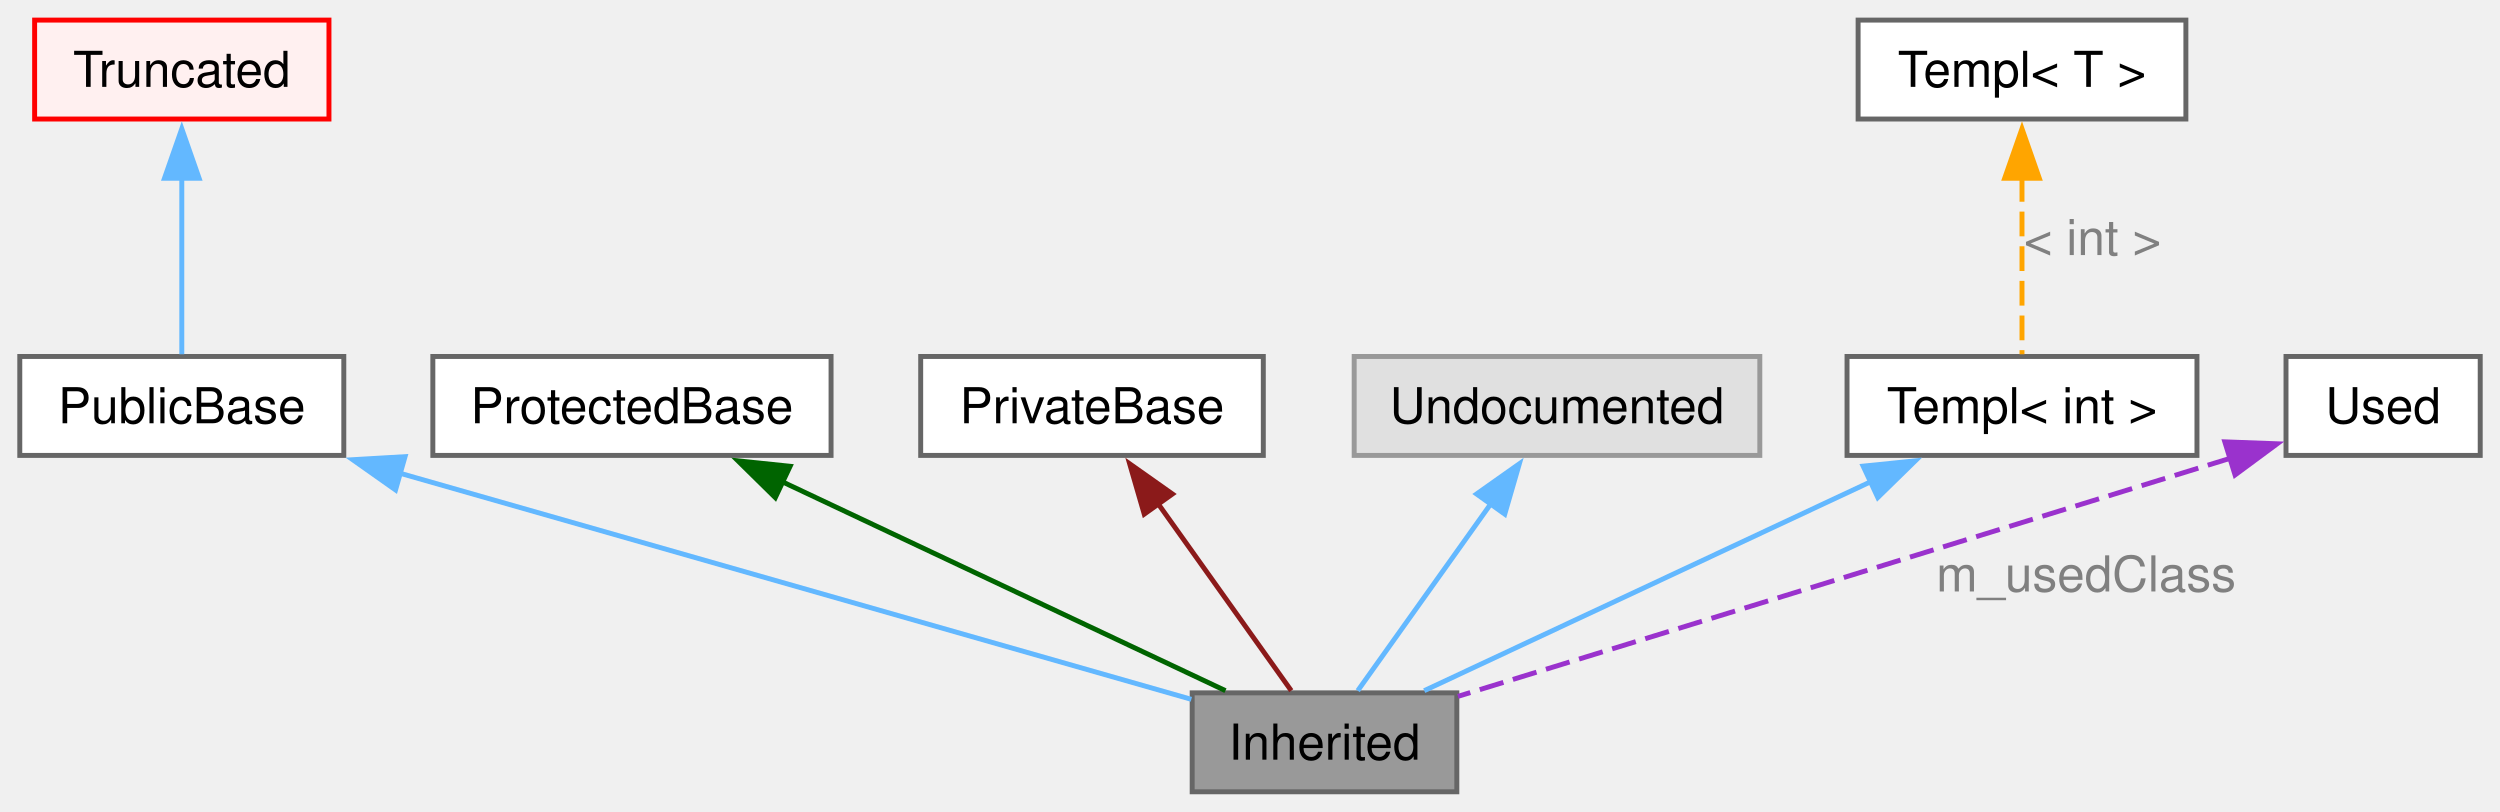
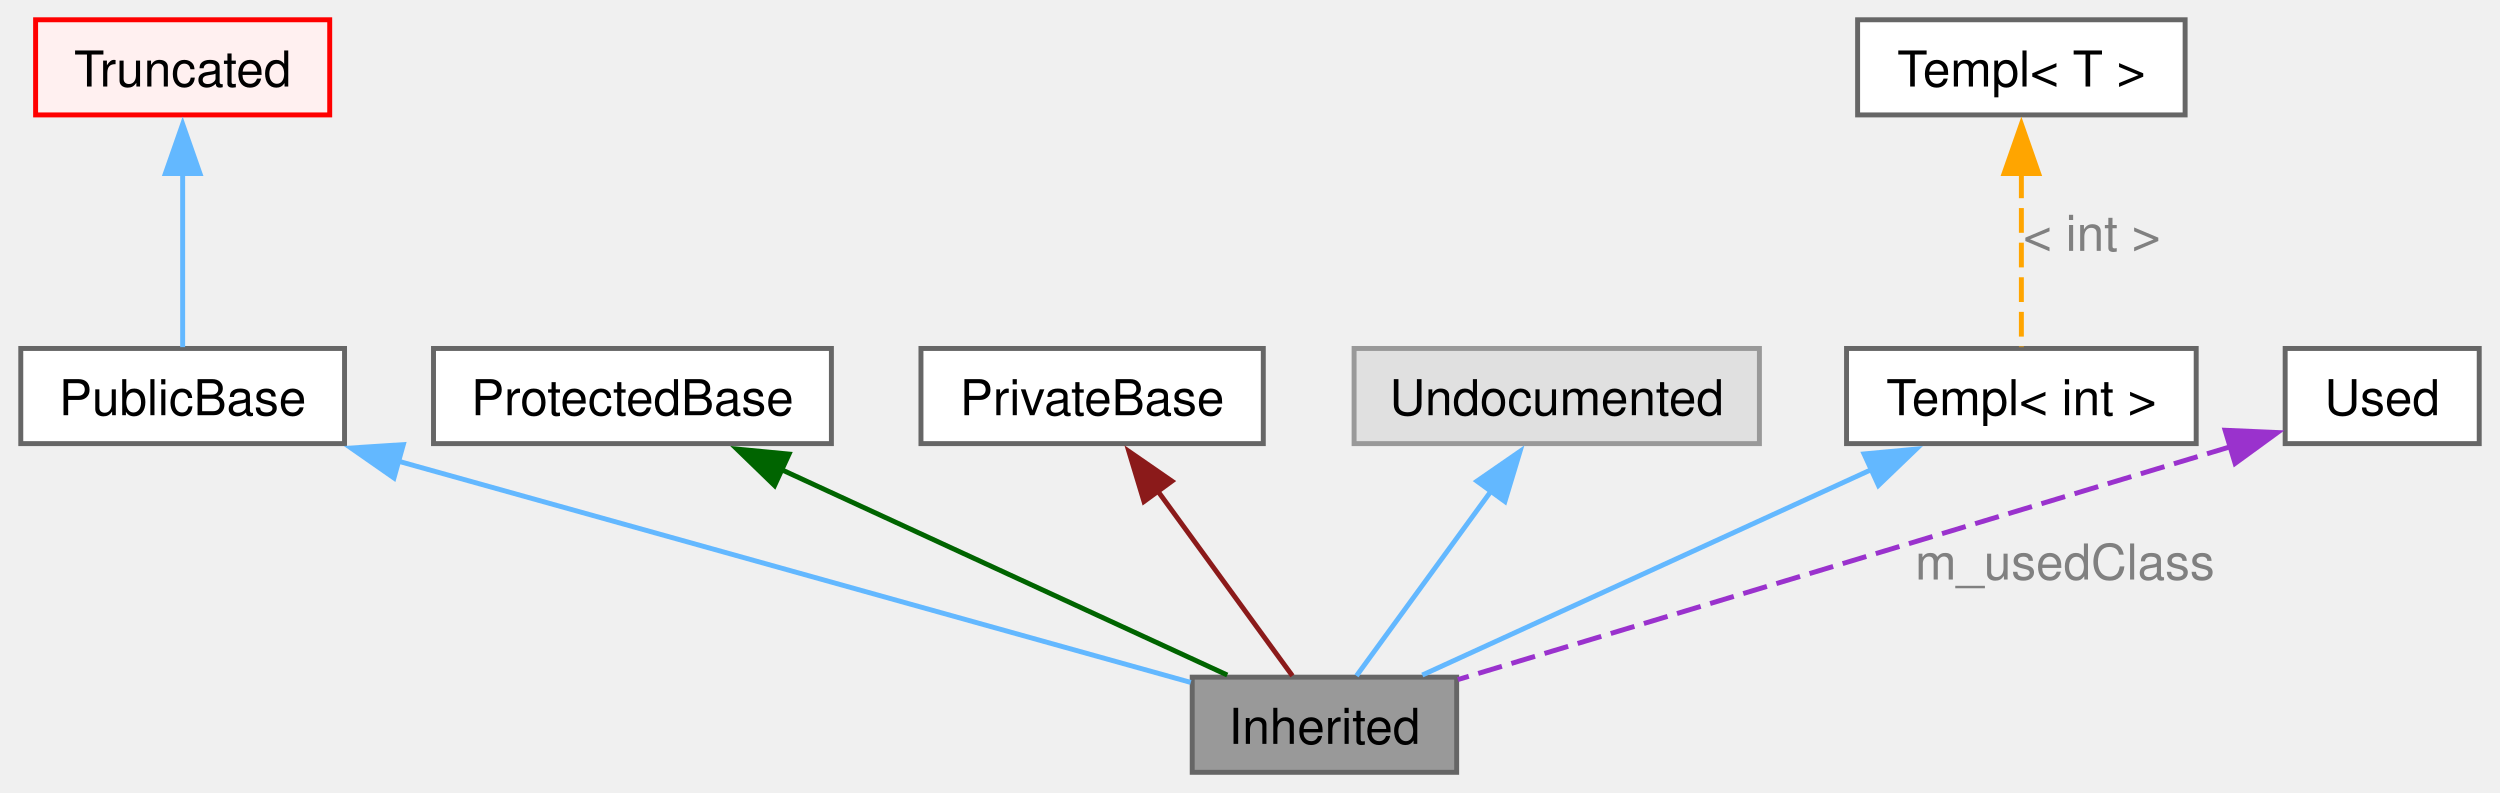
- <svg xmlns="http://www.w3.org/2000/svg" xmlns:xlink="http://www.w3.org/1999/xlink" width="505pt" height="164pt" viewBox="0.00 0.00 505.38 164.00">
-   <g id="graph0" class="graph" transform="scale(1 1) rotate(0) translate(4 160)">
+ <svg xmlns="http://www.w3.org/2000/svg" xmlns:xlink="http://www.w3.org/1999/xlink" width="505pt" height="160pt" viewBox="0.00 0.00 505.38 160.25">
+   <g id="graph0" class="graph" transform="scale(1 1) rotate(0) translate(4 156.25)">
    <g id="Node000009" class="node">
      <g id="a_Node000009">
        <a xlink:title=" ">
-           <polygon fill="#999999" stroke="#666666" points="290.5,-20 237,-20 237,0 290.5,0 290.5,-20" />
-           <text text-anchor="middle" x="263.75" y="-6.5" font-family="Helvetica,sans-Serif" font-size="10.00">Inherited</text>
+           <polygon fill="#999999" stroke="#666666" points="290.5,-19.25 237,-19.25 237,0 290.5,0 290.5,-19.25" />
+           <text text-anchor="middle" x="263.75" y="-5.75" font-family="Helvetica,sans-Serif" font-size="10.00">Inherited</text>
        </a>
      </g>
    </g>
    <g id="Node000010" class="node">
      <g id="a_Node000010">
        <a xlink:title=" ">
-           <polygon fill="white" stroke="#666666" points="65.5,-88 0,-88 0,-68 65.5,-68 65.5,-88" />
-           <text text-anchor="middle" x="32.75" y="-74.5" font-family="Helvetica,sans-Serif" font-size="10.00">PublicBase</text>
+           <polygon fill="white" stroke="#666666" points="65.5,-85.75 0,-85.75 0,-66.5 65.5,-66.5 65.5,-85.75" />
+           <text text-anchor="middle" x="32.75" y="-72.25" font-family="Helvetica,sans-Serif" font-size="10.00">PublicBase</text>
        </a>
      </g>
    </g>
    <g id="edge1" class="edge">
      <g id="a_edge1">
        <a xlink:title=" ">
-           <path fill="none" stroke="#63b8ff" d="M76.67,-64.45C123.9,-50.96 197.51,-29.93 236.83,-18.69" />
-           <polygon fill="#63b8ff" stroke="#63b8ff" points="75.96,-61.02 67.3,-67.13 77.88,-67.75 75.96,-61.02" />
+           <path fill="none" stroke="#63b8ff" d="M76.15,-63.01C123.32,-49.84 197.21,-29.21 236.71,-18.18" />
+           <polygon fill="#63b8ff" stroke="#63b8ff" points="75.5,-59.55 66.81,-65.61 77.39,-66.3 75.5,-59.55" />
        </a>
      </g>
    </g>
    <g id="Node000011" class="node">
      <g id="a_Node000011">
        <a xlink:title=" ">
-           <polygon fill="#fff0f0" stroke="red" points="62.5,-156 3,-156 3,-136 62.5,-136 62.5,-156" />
-           <text text-anchor="middle" x="32.75" y="-142.5" font-family="Helvetica,sans-Serif" font-size="10.00">Truncated</text>
+           <polygon fill="#fff0f0" stroke="red" points="62.5,-152.25 3,-152.25 3,-133 62.5,-133 62.5,-152.25" />
+           <text text-anchor="middle" x="32.75" y="-138.75" font-family="Helvetica,sans-Serif" font-size="10.00">Truncated</text>
        </a>
      </g>
    </g>
    <g id="edge2" class="edge">
      <g id="a_edge2">
        <a xlink:title=" ">
-           <path fill="none" stroke="#63b8ff" d="M32.75,-124.28C32.75,-112.27 32.75,-97.74 32.75,-88.44" />
-           <polygon fill="#63b8ff" stroke="#63b8ff" points="29.25,-124.03 32.75,-134.03 36.25,-124.03 29.25,-124.03" />
+           <path fill="none" stroke="#63b8ff" d="M32.75,-121.15C32.75,-109.32 32.75,-95.04 32.75,-86.02" />
+           <polygon fill="#63b8ff" stroke="#63b8ff" points="29.25,-121.14 32.75,-131.14 36.25,-121.14 29.25,-121.14" />
        </a>
      </g>
    </g>
    <g id="node4" class="node">
      <g id="a_node4">
        <a xlink:title=" ">
-           <polygon fill="white" stroke="#666666" points="164,-88 83.5,-88 83.5,-68 164,-68 164,-88" />
-           <text text-anchor="middle" x="123.75" y="-74.5" font-family="Helvetica,sans-Serif" font-size="10.00">ProtectedBase</text>
+           <polygon fill="white" stroke="#666666" points="164,-85.75 83.5,-85.75 83.5,-66.5 164,-66.5 164,-85.75" />
+           <text text-anchor="middle" x="123.75" y="-72.25" font-family="Helvetica,sans-Serif" font-size="10.00">ProtectedBase</text>
        </a>
      </g>
    </g>
    <g id="edge3" class="edge">
      <g id="a_edge3">
        <a xlink:title=" ">
-           <path fill="none" stroke="darkgreen" d="M153.93,-62.77C181.09,-49.97 220.25,-31.51 243.73,-20.44" />
-           <polygon fill="darkgreen" stroke="darkgreen" points="152.73,-59.47 145.18,-66.9 155.72,-65.8 152.73,-59.47" />
+           <path fill="none" stroke="darkgreen" d="M153.67,-61.34C180.99,-48.75 220.58,-30.51 244.09,-19.68" />
+           <polygon fill="darkgreen" stroke="darkgreen" points="152.5,-58.02 144.89,-65.39 155.43,-64.38 152.5,-58.02" />
        </a>
      </g>
    </g>
    <g id="node5" class="node">
      <g id="a_node5">
        <a xlink:title=" ">
-           <polygon fill="white" stroke="#666666" points="251.38,-88 182.12,-88 182.12,-68 251.38,-68 251.38,-88" />
-           <text text-anchor="middle" x="216.75" y="-74.5" font-family="Helvetica,sans-Serif" font-size="10.00">PrivateBase</text>
+           <polygon fill="white" stroke="#666666" points="251.38,-85.75 182.12,-85.75 182.12,-66.5 251.38,-66.5 251.38,-85.75" />
+           <text text-anchor="middle" x="216.75" y="-72.25" font-family="Helvetica,sans-Serif" font-size="10.00">PrivateBase</text>
        </a>
      </g>
    </g>
    <g id="edge4" class="edge">
      <g id="a_edge4">
        <a xlink:title=" ">
-           <path fill="none" stroke="#8b1a1a" d="M229.91,-58.52C238.73,-46.13 249.98,-30.33 257.03,-20.44" />
-           <polygon fill="#8b1a1a" stroke="#8b1a1a" points="227.31,-56.13 224.36,-66.31 233.01,-60.2 227.31,-56.13" />
+           <path fill="none" stroke="#8b1a1a" d="M230.05,-56.88C238.95,-44.66 250.28,-29.11 257.27,-19.52" />
+           <polygon fill="#8b1a1a" stroke="#8b1a1a" points="227.24,-54.79 224.18,-64.93 232.89,-58.91 227.24,-54.79" />
        </a>
      </g>
    </g>
    <g id="Node000015" class="node">
      <g id="a_Node000015">
        <a xlink:title=" ">
-           <polygon fill="#e0e0e0" stroke="#999999" points="351.75,-88 269.75,-88 269.75,-68 351.75,-68 351.75,-88" />
-           <text text-anchor="middle" x="310.75" y="-74.5" font-family="Helvetica,sans-Serif" font-size="10.00">Undocumented</text>
+           <polygon fill="#e0e0e0" stroke="#999999" points="351.75,-85.75 269.75,-85.75 269.75,-66.5 351.75,-66.5 351.75,-85.75" />
+           <text text-anchor="middle" x="310.75" y="-72.25" font-family="Helvetica,sans-Serif" font-size="10.00">Undocumented</text>
        </a>
      </g>
    </g>
    <g id="edge5" class="edge">
      <g id="a_edge5">
        <a xlink:title=" ">
-           <path fill="none" stroke="#63b8ff" d="M297.59,-58.52C288.77,-46.13 277.52,-30.33 270.47,-20.44" />
-           <polygon fill="#63b8ff" stroke="#63b8ff" points="294.49,-60.2 303.14,-66.31 300.19,-56.13 294.49,-60.2" />
+           <path fill="none" stroke="#63b8ff" d="M297.45,-56.88C288.55,-44.66 277.22,-29.11 270.23,-19.52" />
+           <polygon fill="#63b8ff" stroke="#63b8ff" points="294.61,-58.91 303.32,-64.93 300.26,-54.79 294.61,-58.91" />
        </a>
      </g>
    </g>
    <g id="node7" class="node">
      <g id="a_node7">
        <a xlink:title=" ">
-           <polygon fill="white" stroke="#666666" points="440.12,-88 369.38,-88 369.38,-68 440.12,-68 440.12,-88" />
-           <text text-anchor="middle" x="404.75" y="-74.5" font-family="Helvetica,sans-Serif" font-size="10.00">Templ&lt; int &gt;</text>
+           <polygon fill="white" stroke="#666666" points="440.12,-85.75 369.38,-85.75 369.38,-66.5 440.12,-66.5 440.12,-85.75" />
+           <text text-anchor="middle" x="404.75" y="-72.25" font-family="Helvetica,sans-Serif" font-size="10.00">Templ&lt; int &gt;</text>
        </a>
      </g>
    </g>
    <g id="edge6" class="edge">
      <g id="a_edge6">
        <a xlink:title=" ">
-           <path fill="none" stroke="#63b8ff" d="M374.36,-62.77C347,-49.97 307.56,-31.51 283.91,-20.44" />
-           <polygon fill="#63b8ff" stroke="#63b8ff" points="372.64,-65.83 383.18,-66.9 375.6,-59.49 372.64,-65.83" />
+           <path fill="none" stroke="#63b8ff" d="M374.61,-61.34C347.1,-48.75 307.23,-30.51 283.55,-19.68" />
+           <polygon fill="#63b8ff" stroke="#63b8ff" points="372.92,-64.41 383.47,-65.39 375.83,-58.05 372.92,-64.41" />
        </a>
      </g>
    </g>
    <g id="node8" class="node">
      <g id="a_node8">
        <a xlink:title=" ">
-           <polygon fill="white" stroke="#666666" points="437.88,-156 371.62,-156 371.62,-136 437.88,-136 437.88,-156" />
-           <text text-anchor="middle" x="404.75" y="-142.5" font-family="Helvetica,sans-Serif" font-size="10.00">Templ&lt; T &gt;</text>
+           <polygon fill="white" stroke="#666666" points="437.88,-152.25 371.62,-152.25 371.62,-133 437.88,-133 437.88,-152.25" />
+           <text text-anchor="middle" x="404.75" y="-138.75" font-family="Helvetica,sans-Serif" font-size="10.00">Templ&lt; T &gt;</text>
        </a>
      </g>
    </g>
    <g id="edge7" class="edge">
      <g id="a_edge7">
        <a xlink:title=" ">
-           <path fill="none" stroke="orange" stroke-dasharray="5,2" d="M404.75,-124.28C404.75,-112.27 404.75,-97.74 404.75,-88.44" />
-           <polygon fill="orange" stroke="orange" points="401.25,-124.03 404.75,-134.03 408.25,-124.03 401.25,-124.03" />
+           <path fill="none" stroke="orange" stroke-dasharray="5,2" d="M404.75,-121.15C404.75,-109.32 404.75,-95.04 404.75,-86.02" />
+           <polygon fill="orange" stroke="orange" points="401.25,-121.14 404.75,-131.14 408.25,-121.14 401.25,-121.14" />
        </a>
      </g>
-       <text text-anchor="middle" x="419" y="-108.5" font-family="Helvetica,sans-Serif" font-size="10.00" fill="grey">&lt; int &gt;</text>
+       <text text-anchor="middle" x="419" y="-105.5" font-family="Helvetica,sans-Serif" font-size="10.00" fill="grey">&lt; int &gt;</text>
    </g>
    <g id="node9" class="node">
      <g id="a_node9">
        <a xlink:title=" ">
-           <polygon fill="white" stroke="#666666" points="497.38,-88 458.12,-88 458.12,-68 497.38,-68 497.38,-88" />
-           <text text-anchor="middle" x="477.75" y="-74.5" font-family="Helvetica,sans-Serif" font-size="10.00">Used</text>
+           <polygon fill="white" stroke="#666666" points="497.38,-85.75 458.12,-85.75 458.12,-66.5 497.38,-66.5 497.38,-85.75" />
+           <text text-anchor="middle" x="477.75" y="-72.25" font-family="Helvetica,sans-Serif" font-size="10.00">Used</text>
        </a>
      </g>
    </g>
    <g id="edge8" class="edge">
      <g id="a_edge8">
        <a xlink:title=" ">
-           <path fill="none" stroke="#9a32cd" stroke-dasharray="5,2" d="M447.08,-67.49C385.45,-48.44 324.77,-29.76 290.72,-19.29" />
-           <polygon fill="#9a32cd" stroke="#9a32cd" points="445.75,-70.74 456.34,-70.35 447.82,-64.05 445.75,-70.74" />
+           <path fill="none" stroke="#9a32cd" stroke-dasharray="5,2" d="M447.1,-65.89C405.19,-53.25 330.65,-30.79 290.74,-18.76" />
+           <polygon fill="#9a32cd" stroke="#9a32cd" points="445.97,-69.2 456.55,-68.74 447.99,-62.5 445.97,-69.2" />
        </a>
      </g>
-       <text text-anchor="middle" x="417.71" y="-40.5" font-family="Helvetica,sans-Serif" font-size="10.00" fill="grey">m_usedClass</text>
+       <text text-anchor="middle" x="413.56" y="-39" font-family="Helvetica,sans-Serif" font-size="10.00" fill="grey">m_usedClass</text>
    </g>
  </g>
</svg>
